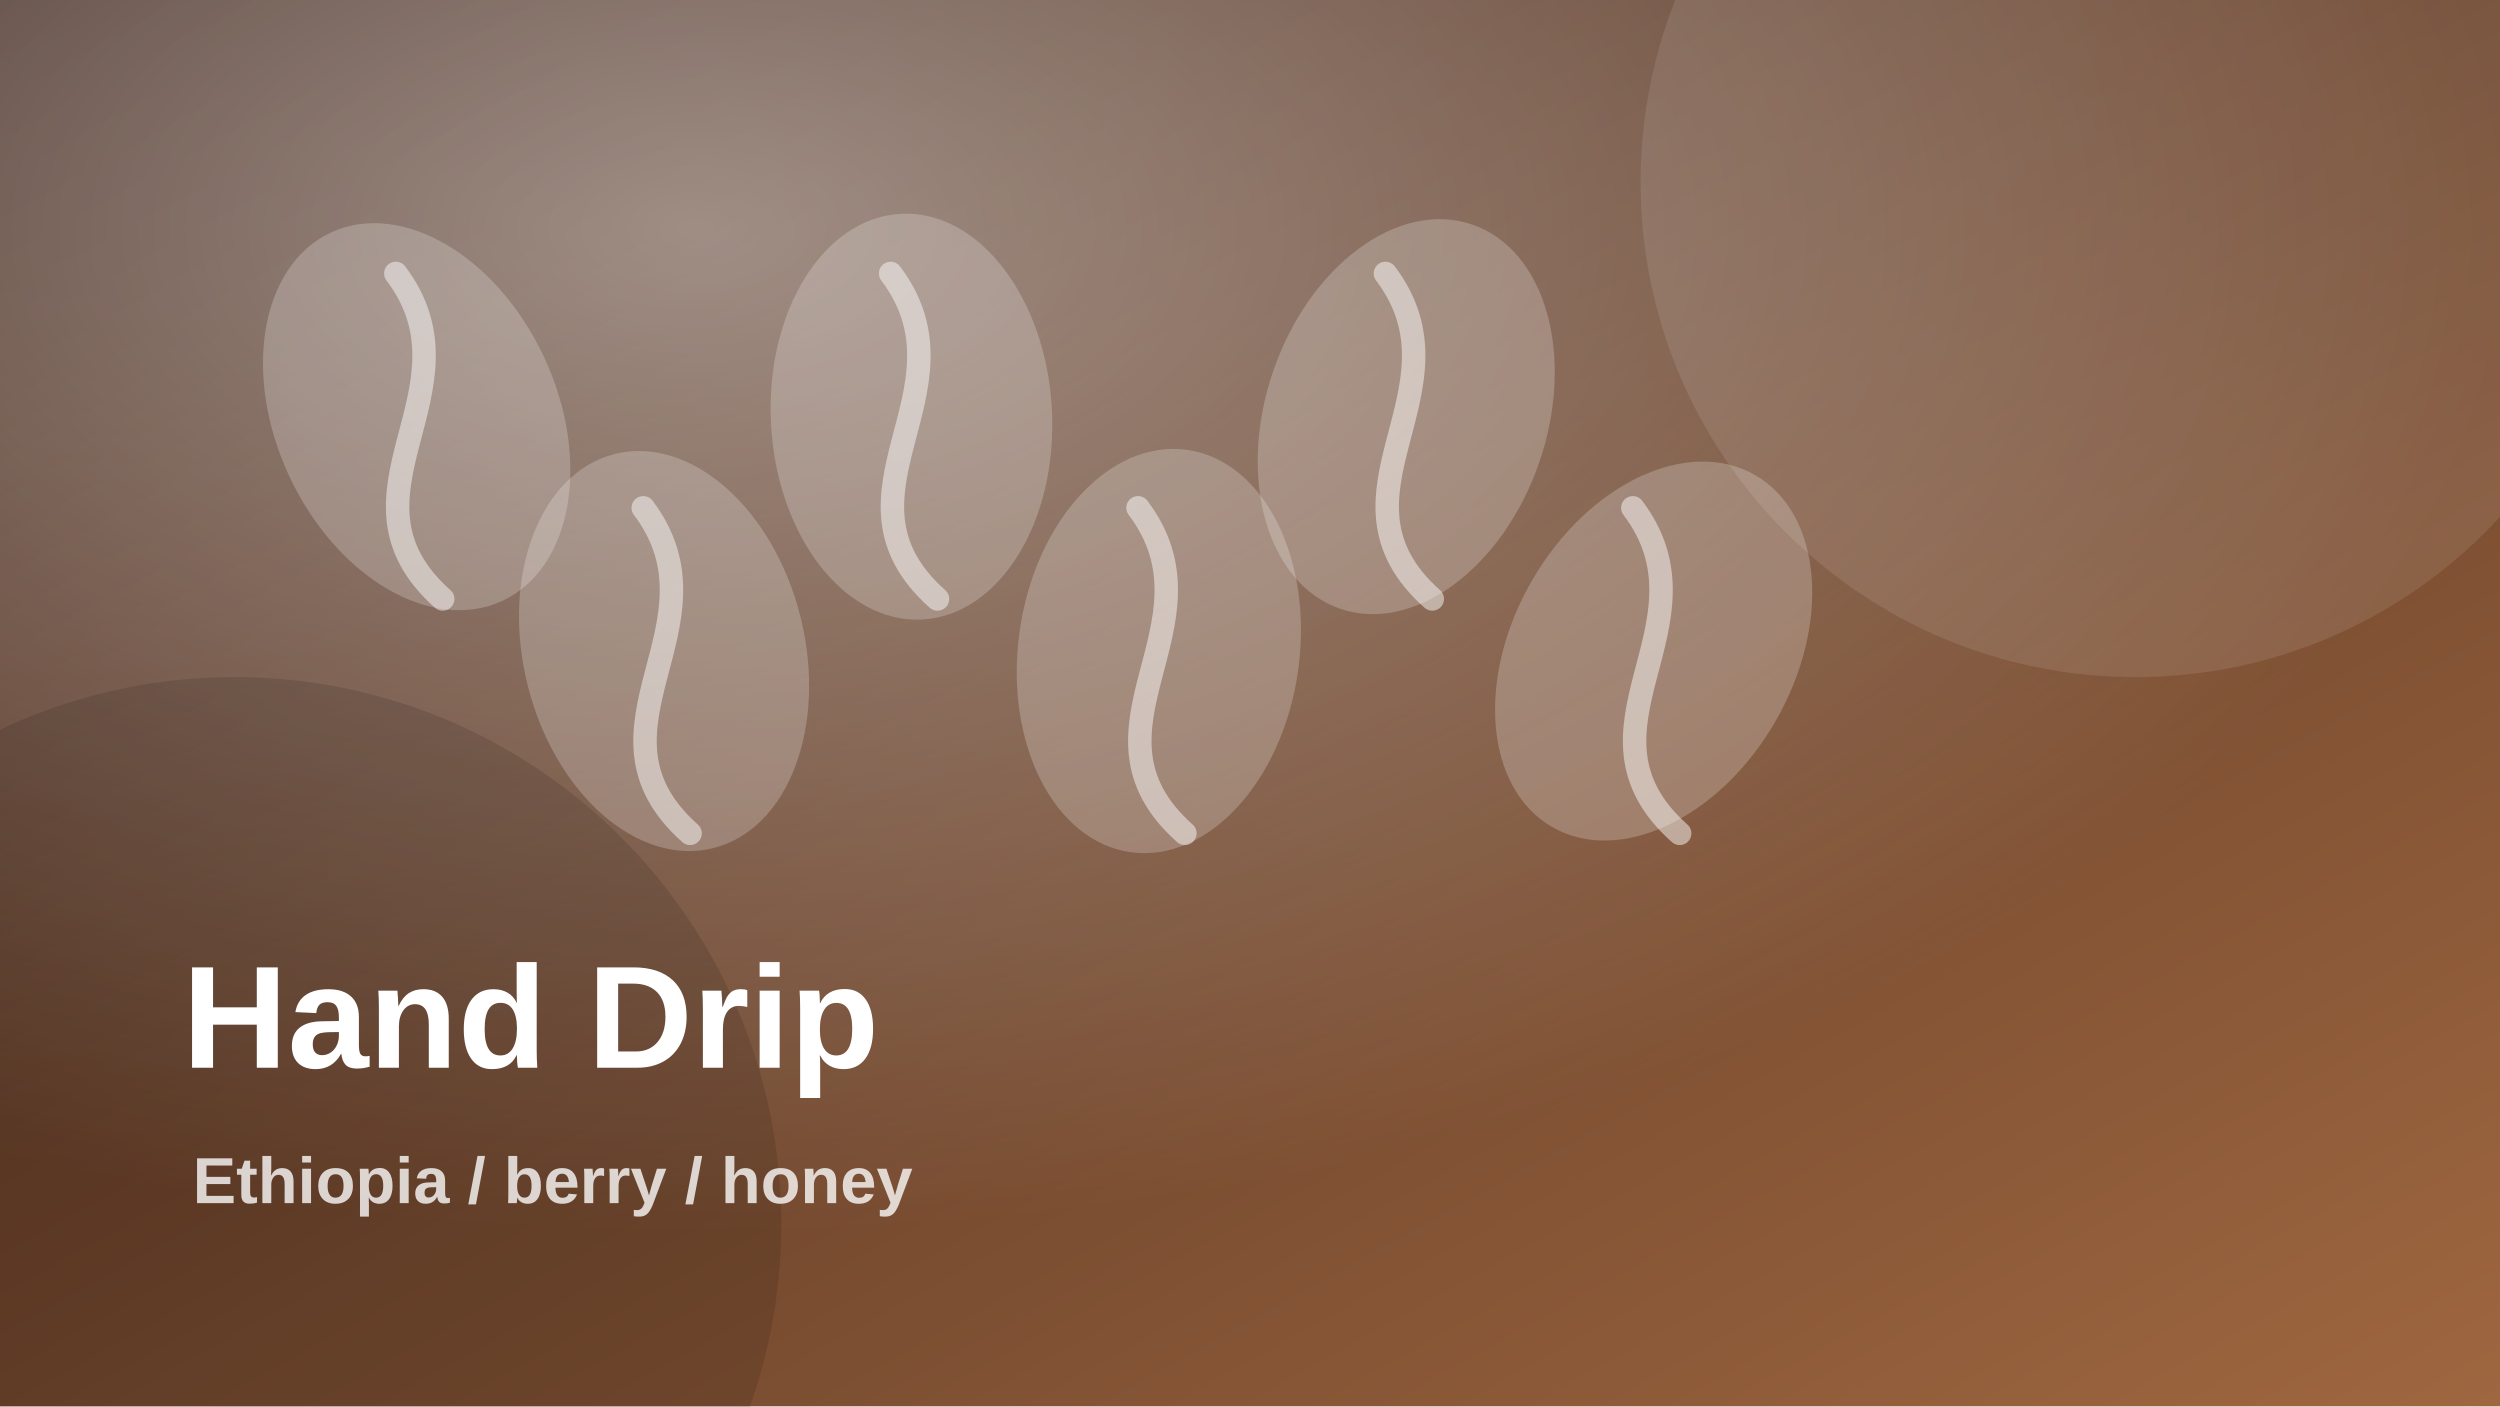
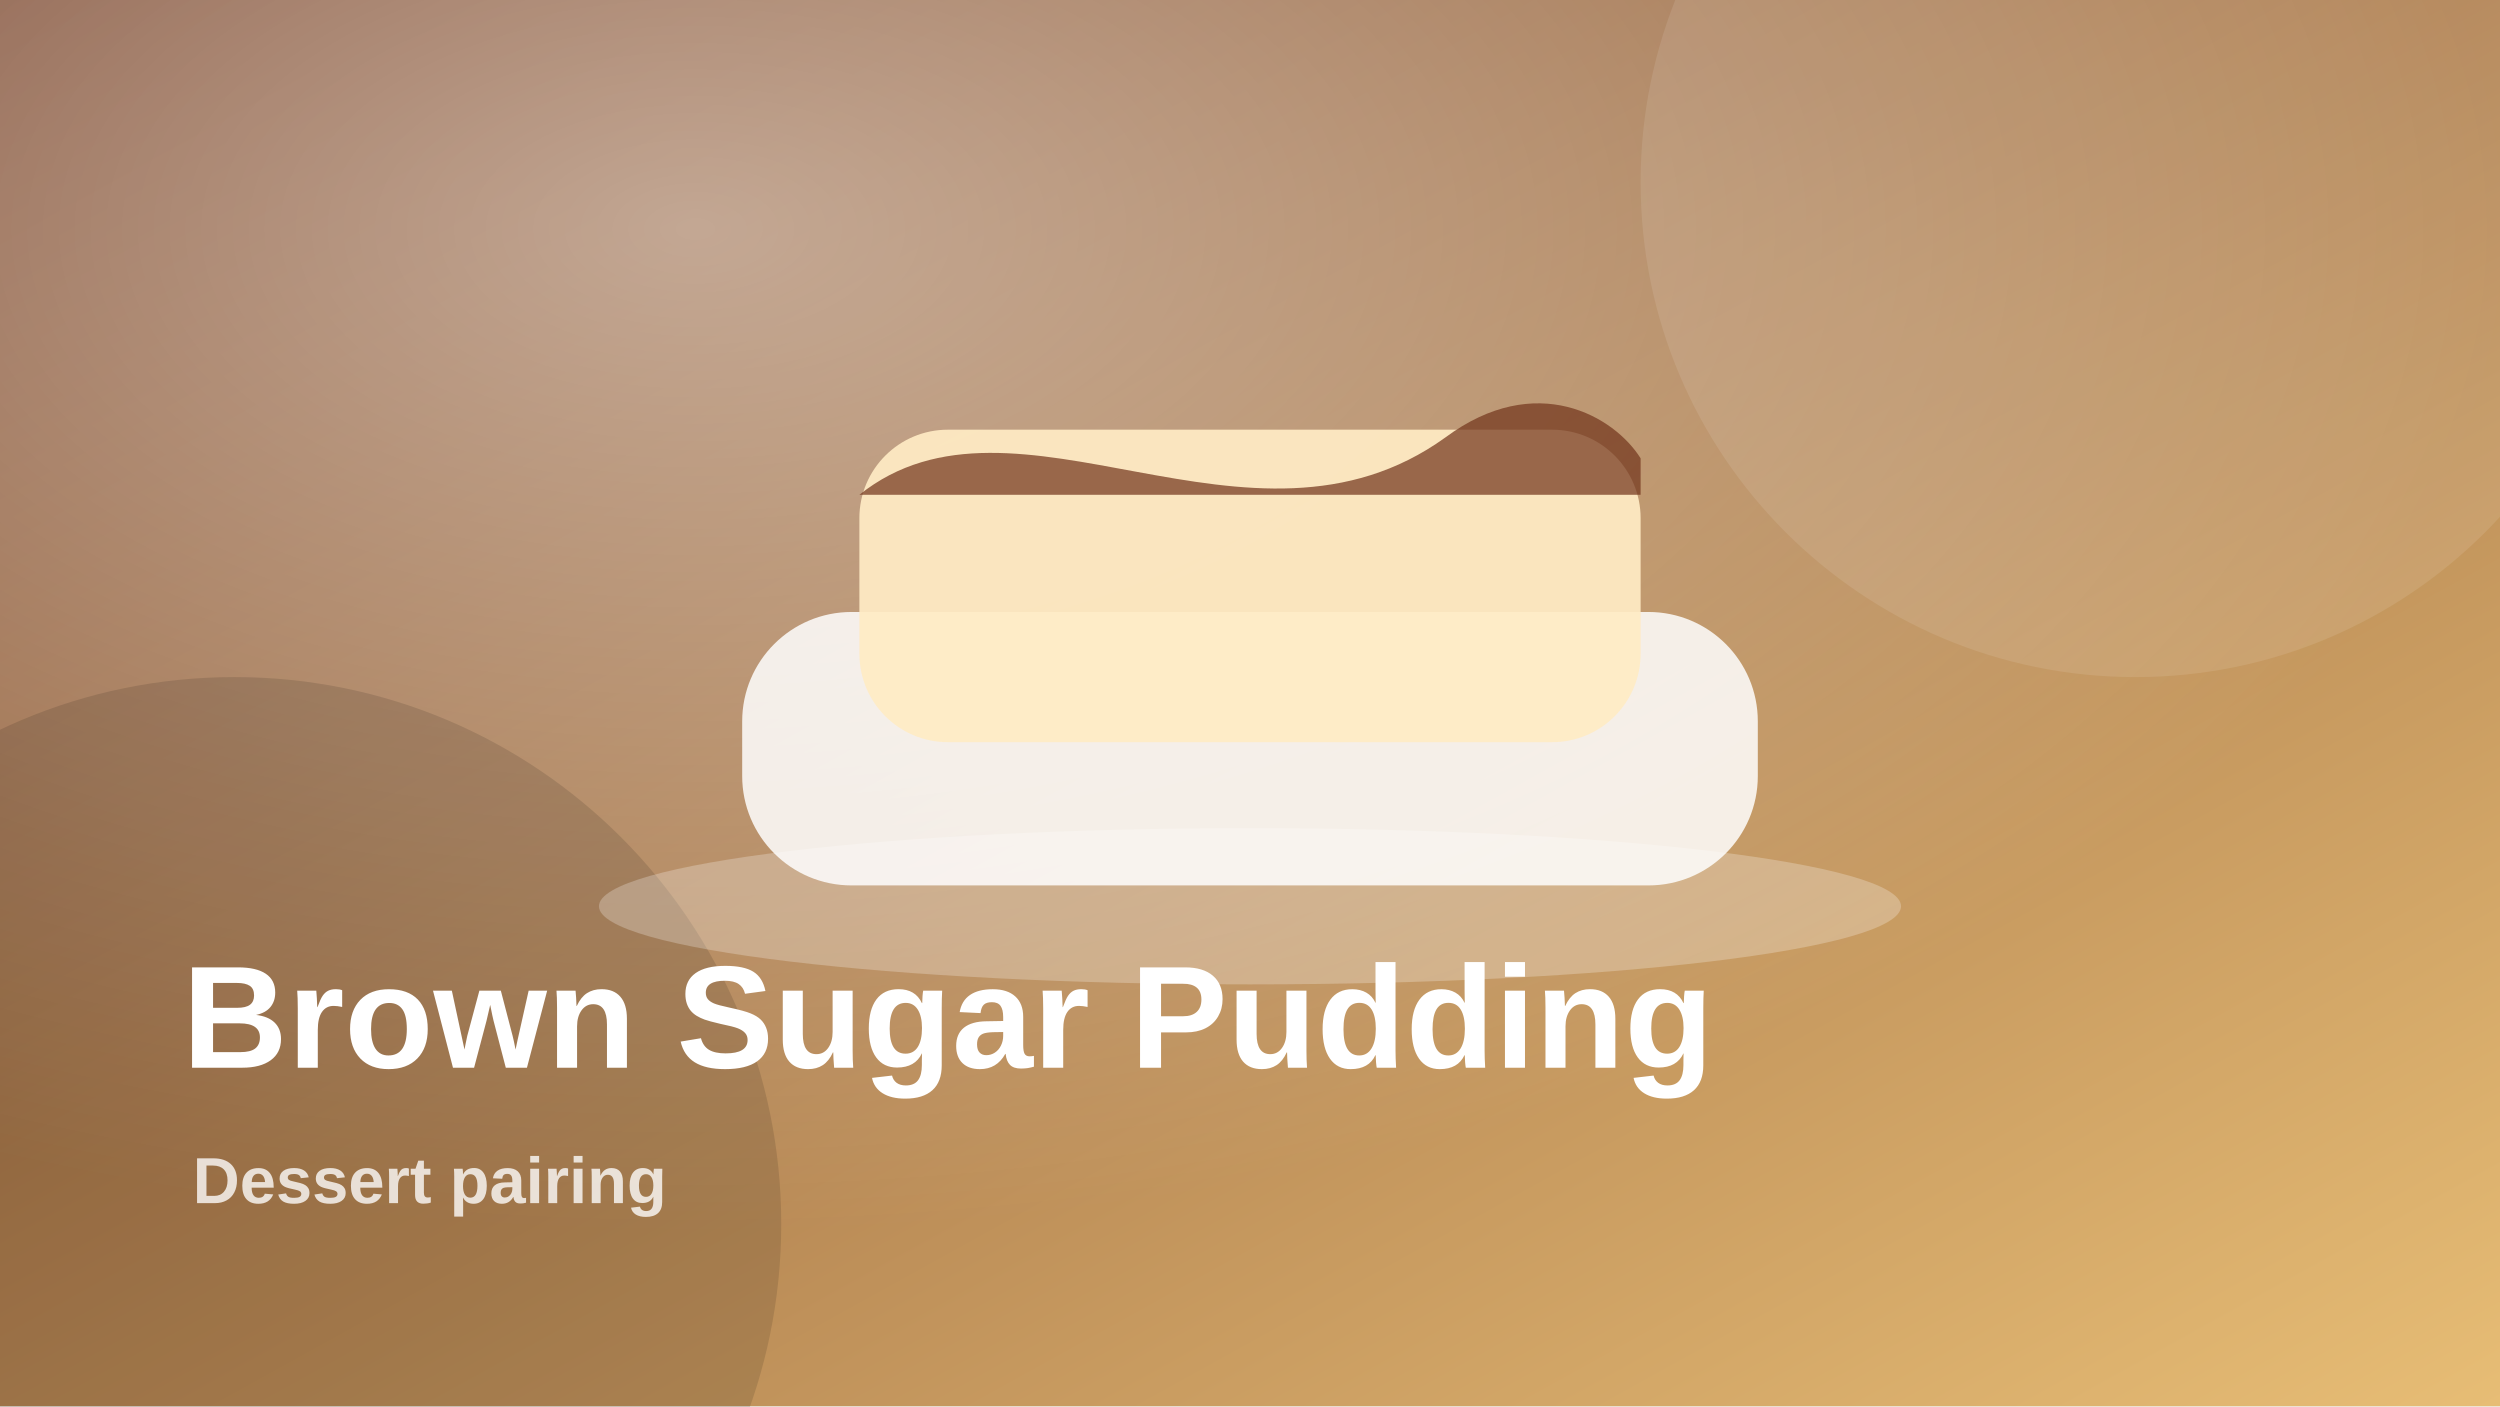
<svg xmlns="http://www.w3.org/2000/svg" width="960" height="540" viewBox="0 0 960 540">
  <defs>
    <linearGradient id="g" x1="0" y1="0" x2="1" y2="1">
-       <stop stop-color="#3b2117" offset="0" />
-       <stop stop-color="#9f6740" offset="1" />
+       <stop stop-color="#7a452b" offset="0" />
+       <stop stop-color="#e7bd75" offset="1" />
    </linearGradient>
    <radialGradient id="r" cx=".28" cy=".16" r=".72">
      <stop stop-color="rgba(255,255,255,.45)" offset="0" />
      <stop stop-color="rgba(255,255,255,0)" offset="1" />
    </radialGradient>
  </defs>
  <rect width="960" height="540" fill="url(#g)" />
  <rect width="960" height="540" fill="url(#r)" />
  <circle cx="820" cy="70" r="190" fill="rgba(255,255,255,.10)" />
  <circle cx="90" cy="470" r="210" fill="rgba(0,0,0,.12)" />
-   <ellipse cx="160" cy="160" rx="54" ry="78" transform="rotate(-25 160 160)" fill="rgba(255,255,255,.22)" />
-   <path d="M152 105 C186 150 125 190 170 230" stroke="rgba(255,255,255,.48)" stroke-width="9" fill="none" stroke-linecap="round" />
-   <ellipse cx="255" cy="250" rx="54" ry="78" transform="rotate(-14 255 250)" fill="rgba(255,255,255,.22)" />
-   <path d="M247 195 C281 240 220 280 265 320" stroke="rgba(255,255,255,.48)" stroke-width="9" fill="none" stroke-linecap="round" />
-   <ellipse cx="350" cy="160" rx="54" ry="78" transform="rotate(-3 350 160)" fill="rgba(255,255,255,.22)" />
-   <path d="M342 105 C376 150 315 190 360 230" stroke="rgba(255,255,255,.48)" stroke-width="9" fill="none" stroke-linecap="round" />
-   <ellipse cx="445" cy="250" rx="54" ry="78" transform="rotate(8 445 250)" fill="rgba(255,255,255,.22)" />
-   <path d="M437 195 C471 240 410 280 455 320" stroke="rgba(255,255,255,.48)" stroke-width="9" fill="none" stroke-linecap="round" />
-   <ellipse cx="540" cy="160" rx="54" ry="78" transform="rotate(19 540 160)" fill="rgba(255,255,255,.22)" />
-   <path d="M532 105 C566 150 505 190 550 230" stroke="rgba(255,255,255,.48)" stroke-width="9" fill="none" stroke-linecap="round" />
-   <ellipse cx="635" cy="250" rx="54" ry="78" transform="rotate(30 635 250)" fill="rgba(255,255,255,.22)" />
-   <path d="M627 195 C661 240 600 280 645 320" stroke="rgba(255,255,255,.48)" stroke-width="9" fill="none" stroke-linecap="round" />
-   <text x="70" y="410" font-family="Arial, sans-serif" font-size="56" font-weight="800" fill="white">Hand Drip</text>
-   <text x="74" y="462" font-family="Arial, sans-serif" font-size="25" font-weight="600" fill="rgba(255,255,255,.78)">Ethiopia / berry / honey</text>
+   <rect x="285" y="235" width="390" height="105" rx="42" fill="rgba(255,255,255,.84)" />
+   <rect x="330" y="165" width="300" height="120" rx="34" fill="rgba(255,236,196,.92)" />
+   <path d="M330 190 C390 142 480 222 555 168 C590 142 620 160 630 176 L630 190 Z" fill="rgba(115,55,30,.72)" />
+   <ellipse cx="480" cy="348" rx="250" ry="30" fill="rgba(255,255,255,.25)" />
+   <text x="70" y="410" font-family="Arial, sans-serif" font-size="56" font-weight="800" fill="white">Brown Sugar Pudding</text>
+   <text x="74" y="462" font-family="Arial, sans-serif" font-size="25" font-weight="600" fill="rgba(255,255,255,.78)">Dessert pairing</text>
</svg>
